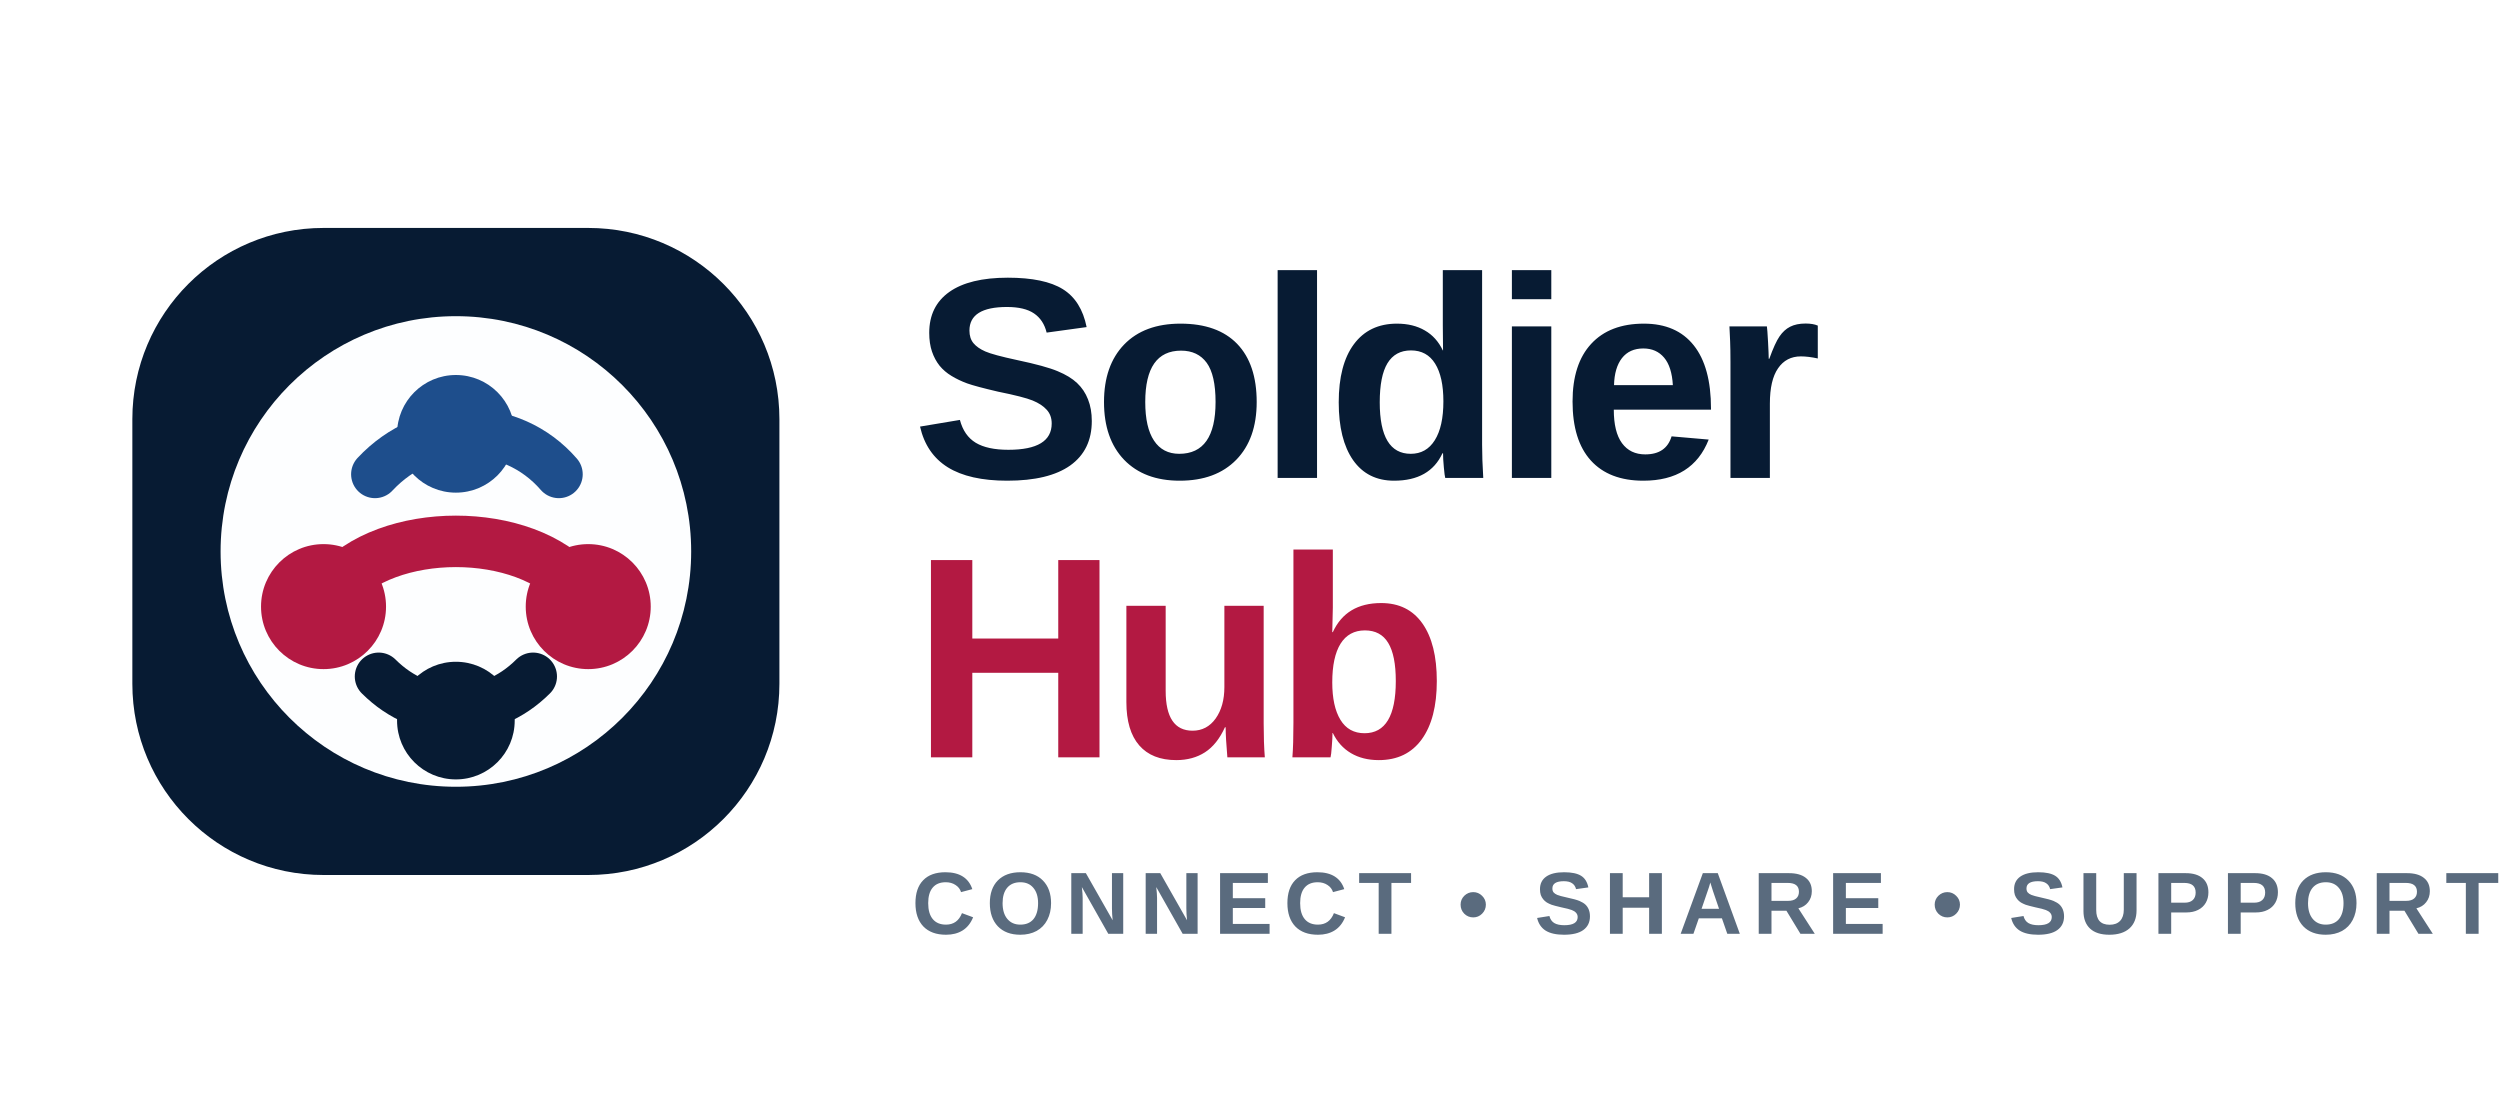
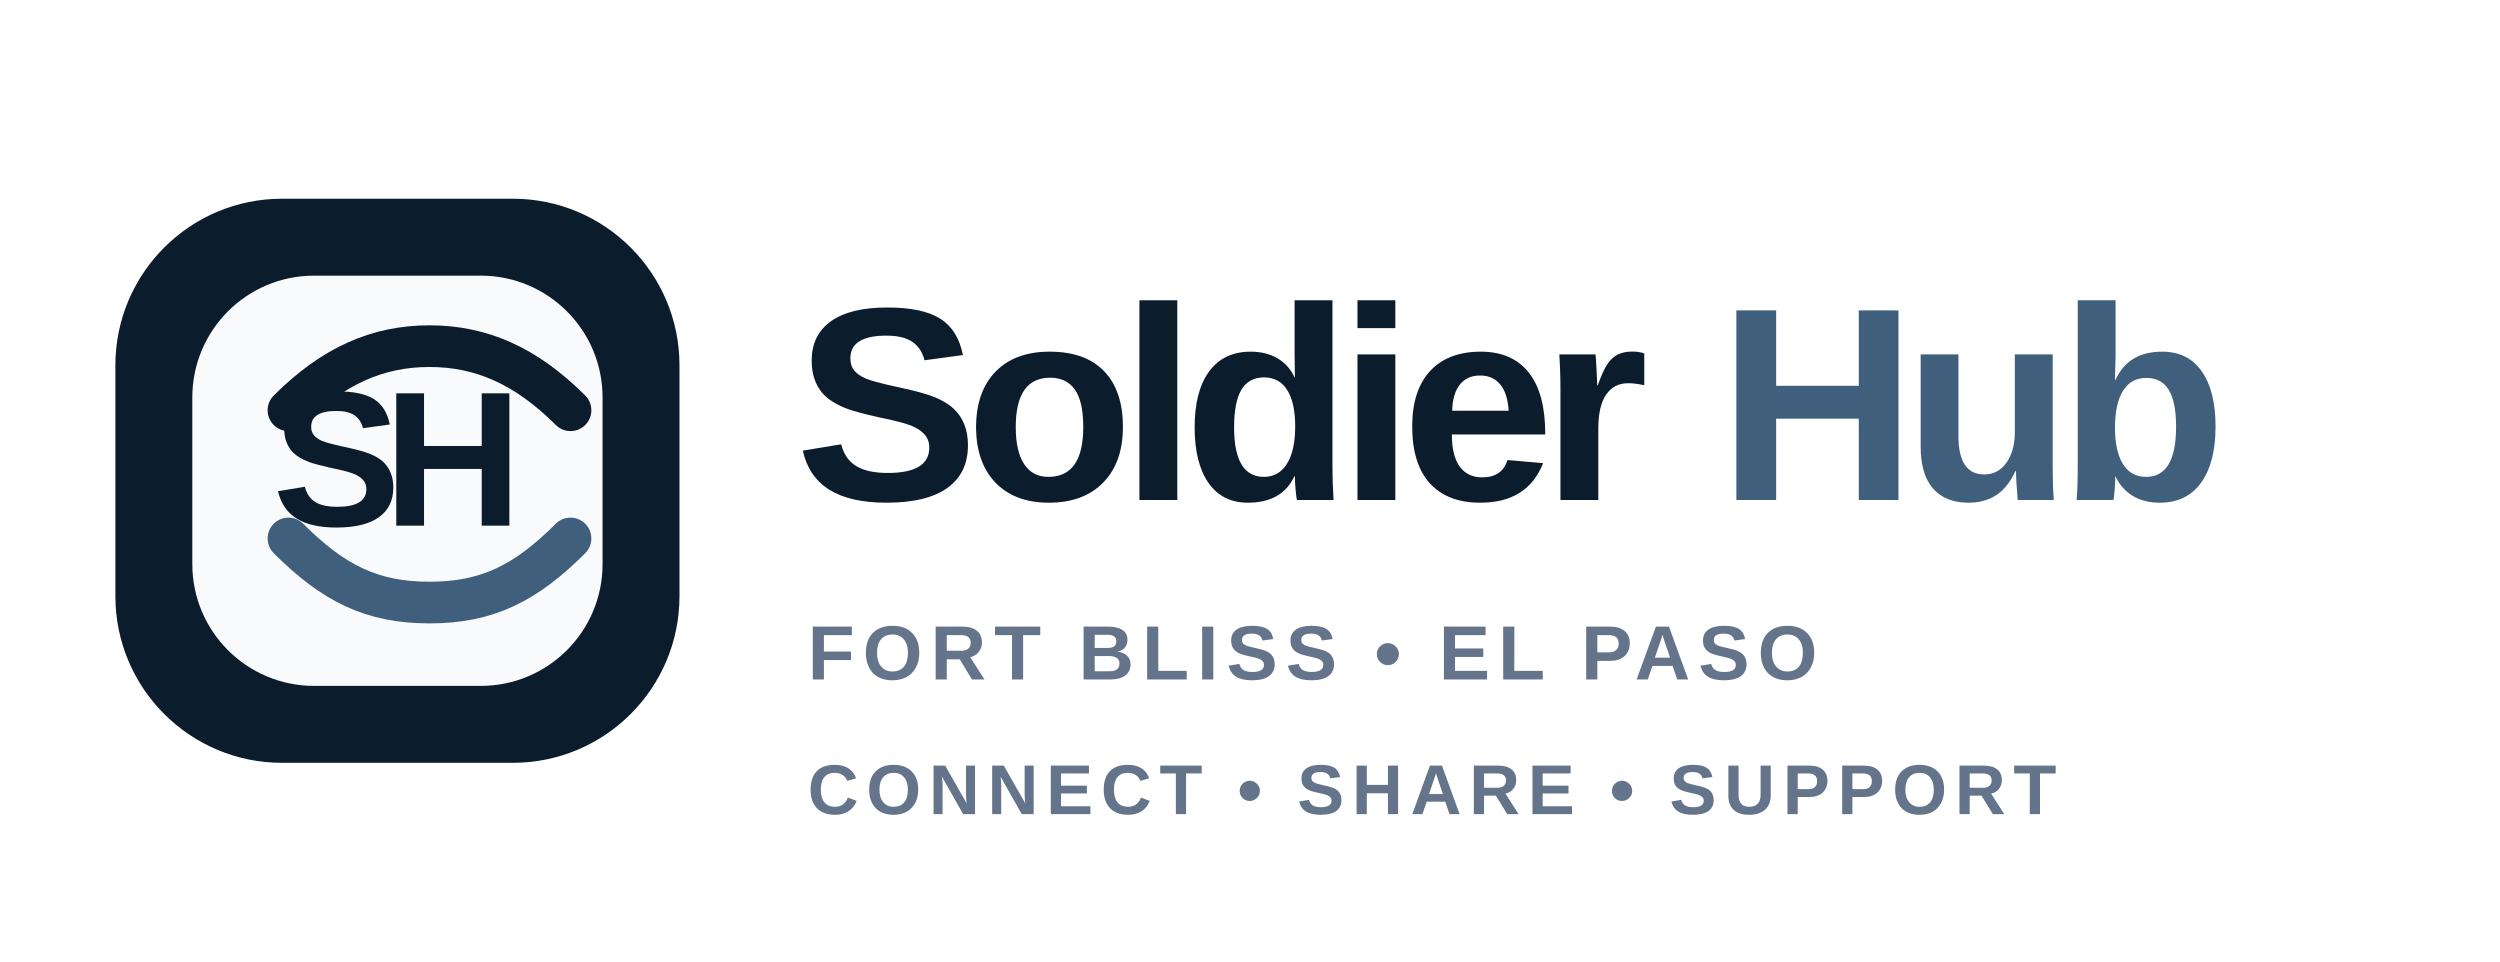
- <svg xmlns="http://www.w3.org/2000/svg" width="340" height="150" viewBox="0 0 340 150" fill="none">
-   <rect width="340" height="150" rx="24" fill="transparent" />
-   <rect x="18" y="31" width="88" height="88" rx="26" fill="#071B33" />
-   <circle cx="62" cy="75" r="32" fill="#FDFEFF" />
-   <path d="M45.5 80C52.5 71.5 71.5 71.5 78.5 80" stroke="#B31942" stroke-width="7" stroke-linecap="round" />
-   <path d="M51 64.5C58 57 69.5 57 76 64.5" stroke="#1E4E8C" stroke-width="6.5" stroke-linecap="round" />
-   <path d="M51.5 92C57.5 98 66.5 98 72.5 92" stroke="#071B33" stroke-width="6.5" stroke-linecap="round" />
-   <circle cx="44" cy="82.5" r="8.5" fill="#B31942" />
-   <circle cx="80" cy="82.5" r="8.5" fill="#B31942" />
-   <circle cx="62" cy="59" r="8" fill="#1E4E8C" />
-   <circle cx="62" cy="98" r="8" fill="#071B33" />
-   <text x="124" y="65" font-family="Arial, Helvetica, sans-serif" font-size="39" font-weight="800" fill="#071B33" letter-spacing="-1.4">Soldier</text>
-   <text x="124" y="103" font-family="Arial, Helvetica, sans-serif" font-size="39" font-weight="800" fill="#B31942" letter-spacing="-1.4">Hub</text>
-   <text x="124" y="127" font-family="Arial, Helvetica, sans-serif" font-size="12" font-weight="800" fill="#5A6B7E" letter-spacing="1.45">CONNECT • SHARE • SUPPORT</text>
+ <svg xmlns="http://www.w3.org/2000/svg" width="390" height="150" viewBox="0 0 390 150" fill="none">
+   <rect width="390" height="150" rx="24" fill="transparent" />
+   <rect x="18" y="31" width="88" height="88" rx="26" fill="#0B1C2C" />
+   <rect x="30" y="43" width="64" height="64" rx="19" fill="#F8FAFC" />
+   <path d="M45 84C52 91 58 94 67 94C76 94 82 91 89 84" stroke="#3F5F7D" stroke-width="6.5" stroke-linecap="round" />
+   <path d="M45 64C52 57 59 54 67 54C75 54 82 57 89 64" stroke="#0B1C2C" stroke-width="6.5" stroke-linecap="round" />
+   <text x="62" y="82" text-anchor="middle" font-family="Arial, Helvetica, sans-serif" font-size="30" font-weight="900" letter-spacing="-2.7" fill="#0B1C2C">SH</text>
+   <text x="124" y="78" font-family="Arial, Helvetica, sans-serif" font-size="43" font-weight="900" fill="#0B1C2C" letter-spacing="-2.1">Soldier</text>
+   <text x="268" y="78" font-family="Arial, Helvetica, sans-serif" font-size="43" font-weight="900" fill="#3F5F7D" letter-spacing="-2.1">Hub</text>
+   <text x="126" y="106" font-family="Arial, Helvetica, sans-serif" font-size="12" font-weight="800" fill="#64748B" letter-spacing="1.25">FORT BLISS • EL PASO</text>
+   <text x="126" y="127" font-family="Arial, Helvetica, sans-serif" font-size="11" font-weight="800" fill="#64748B" letter-spacing="1.2">CONNECT • SHARE • SUPPORT</text>
</svg>
